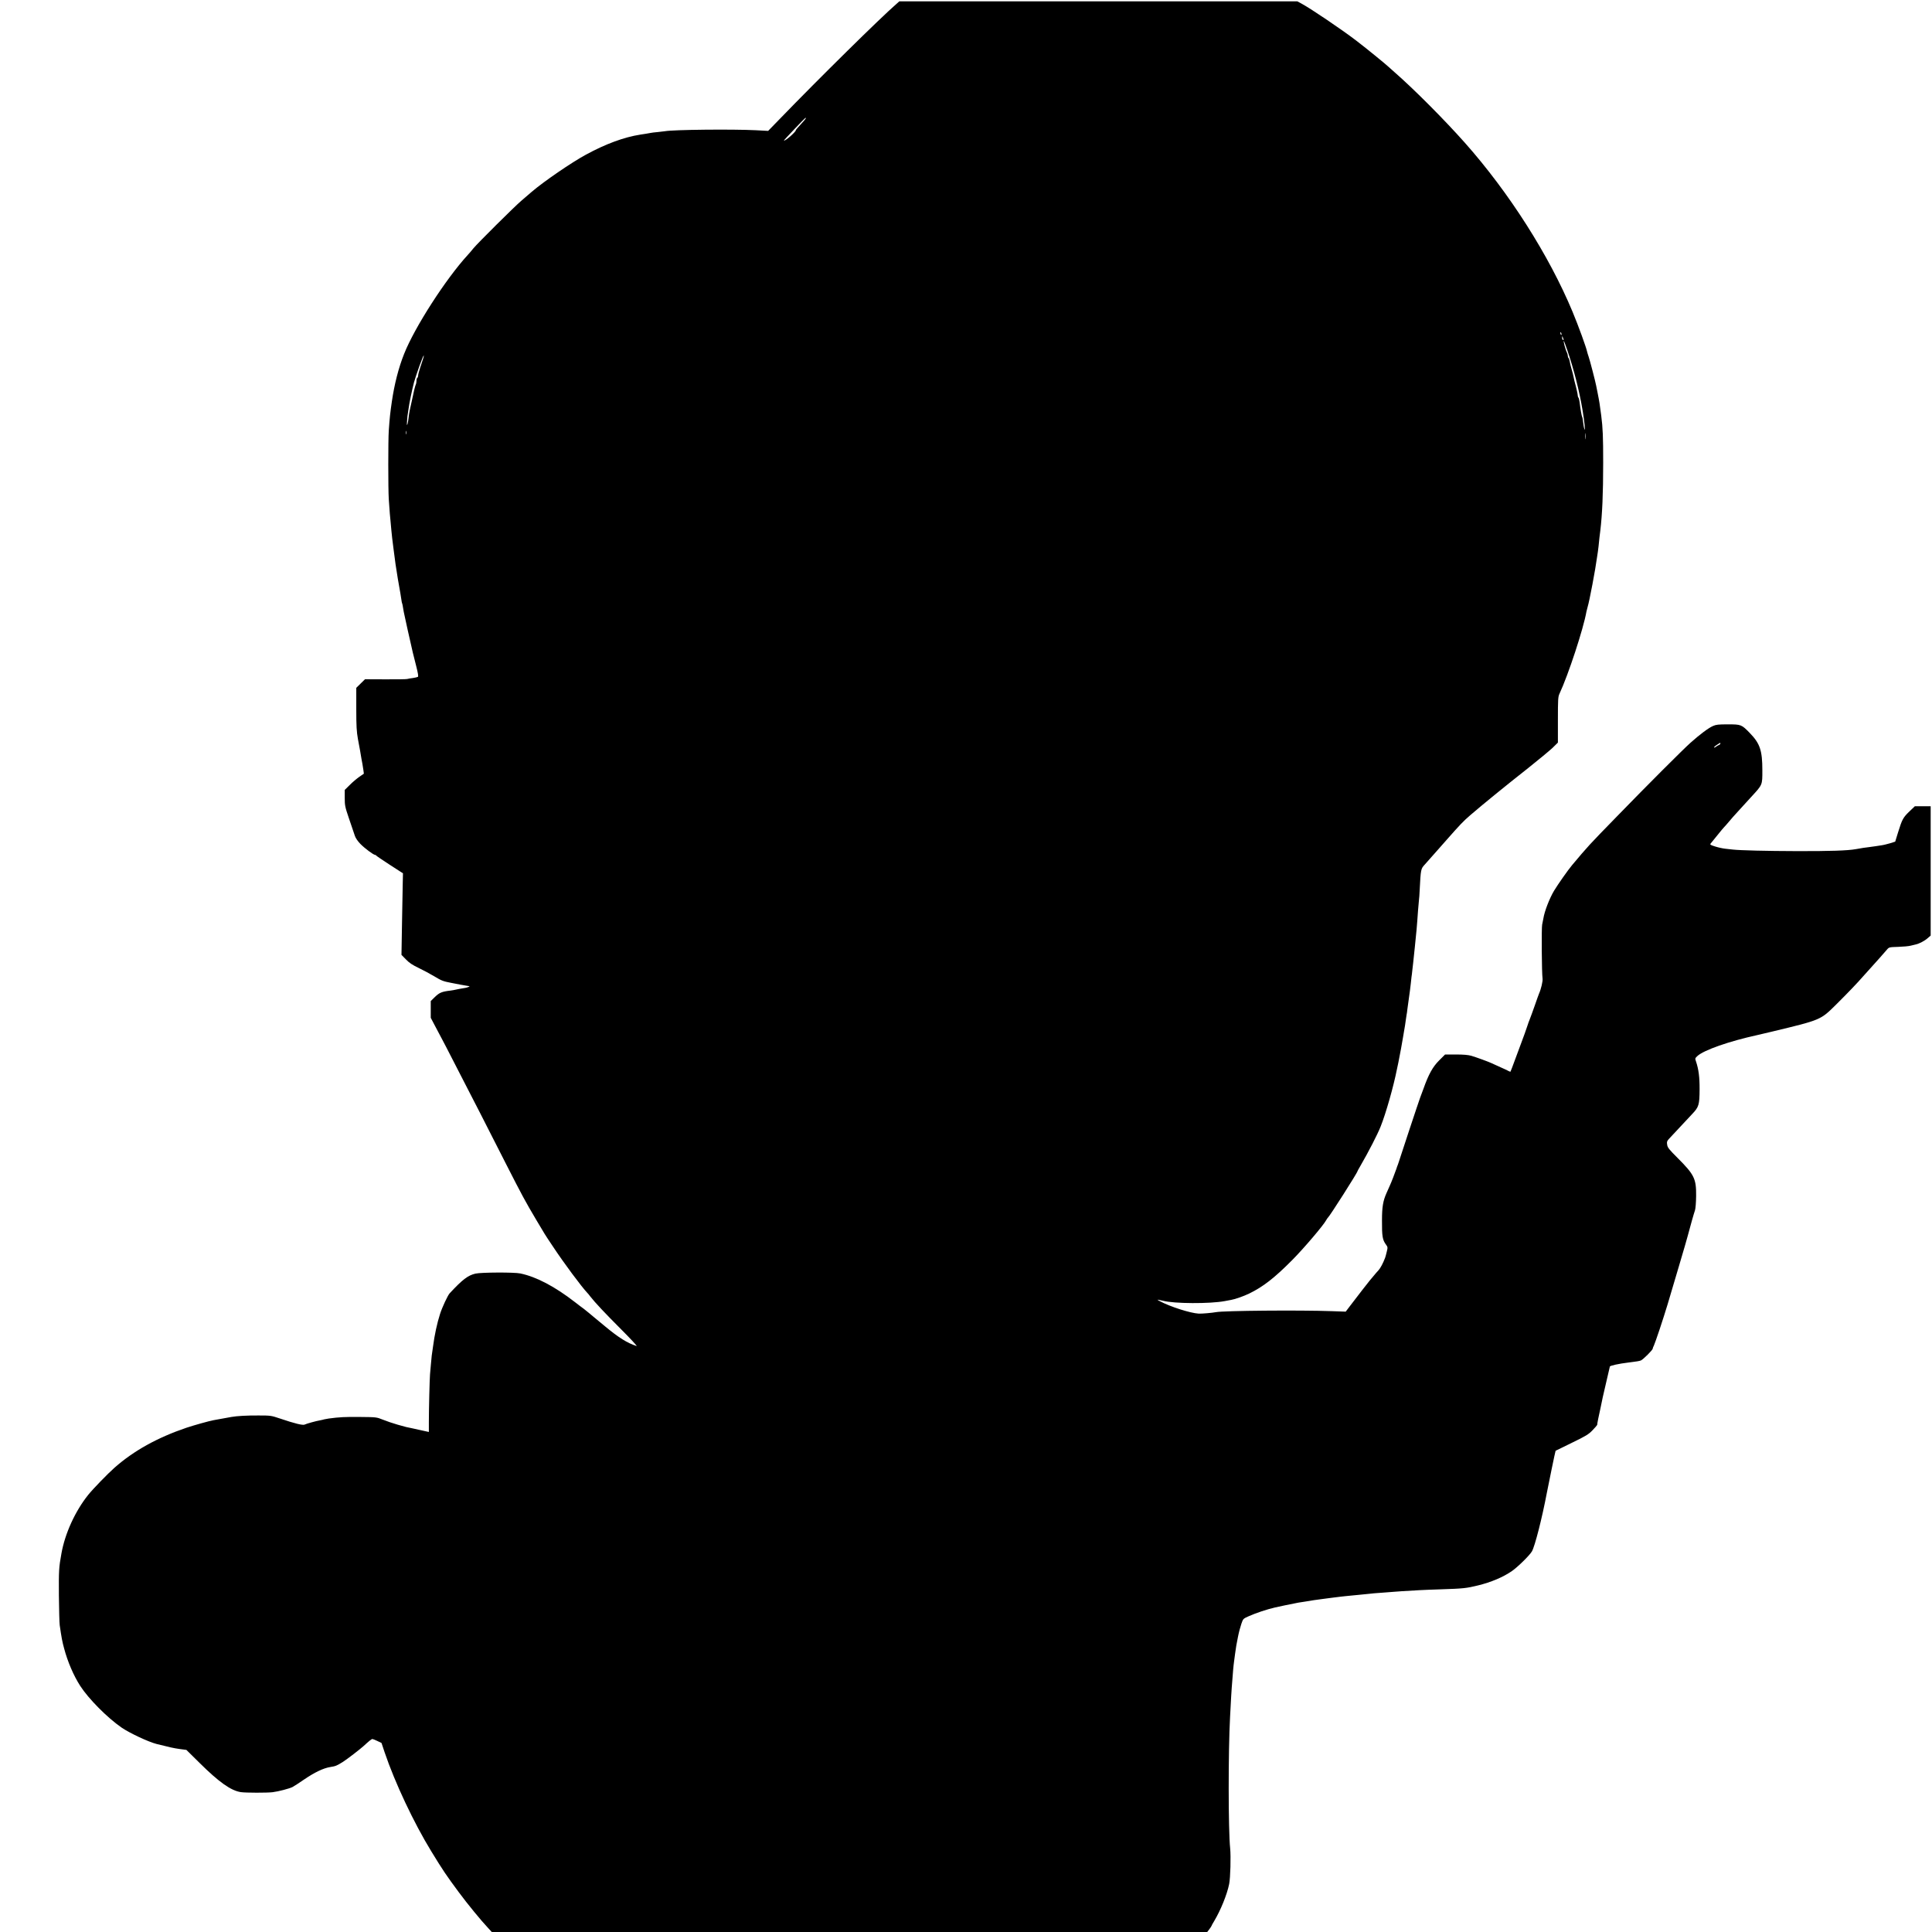
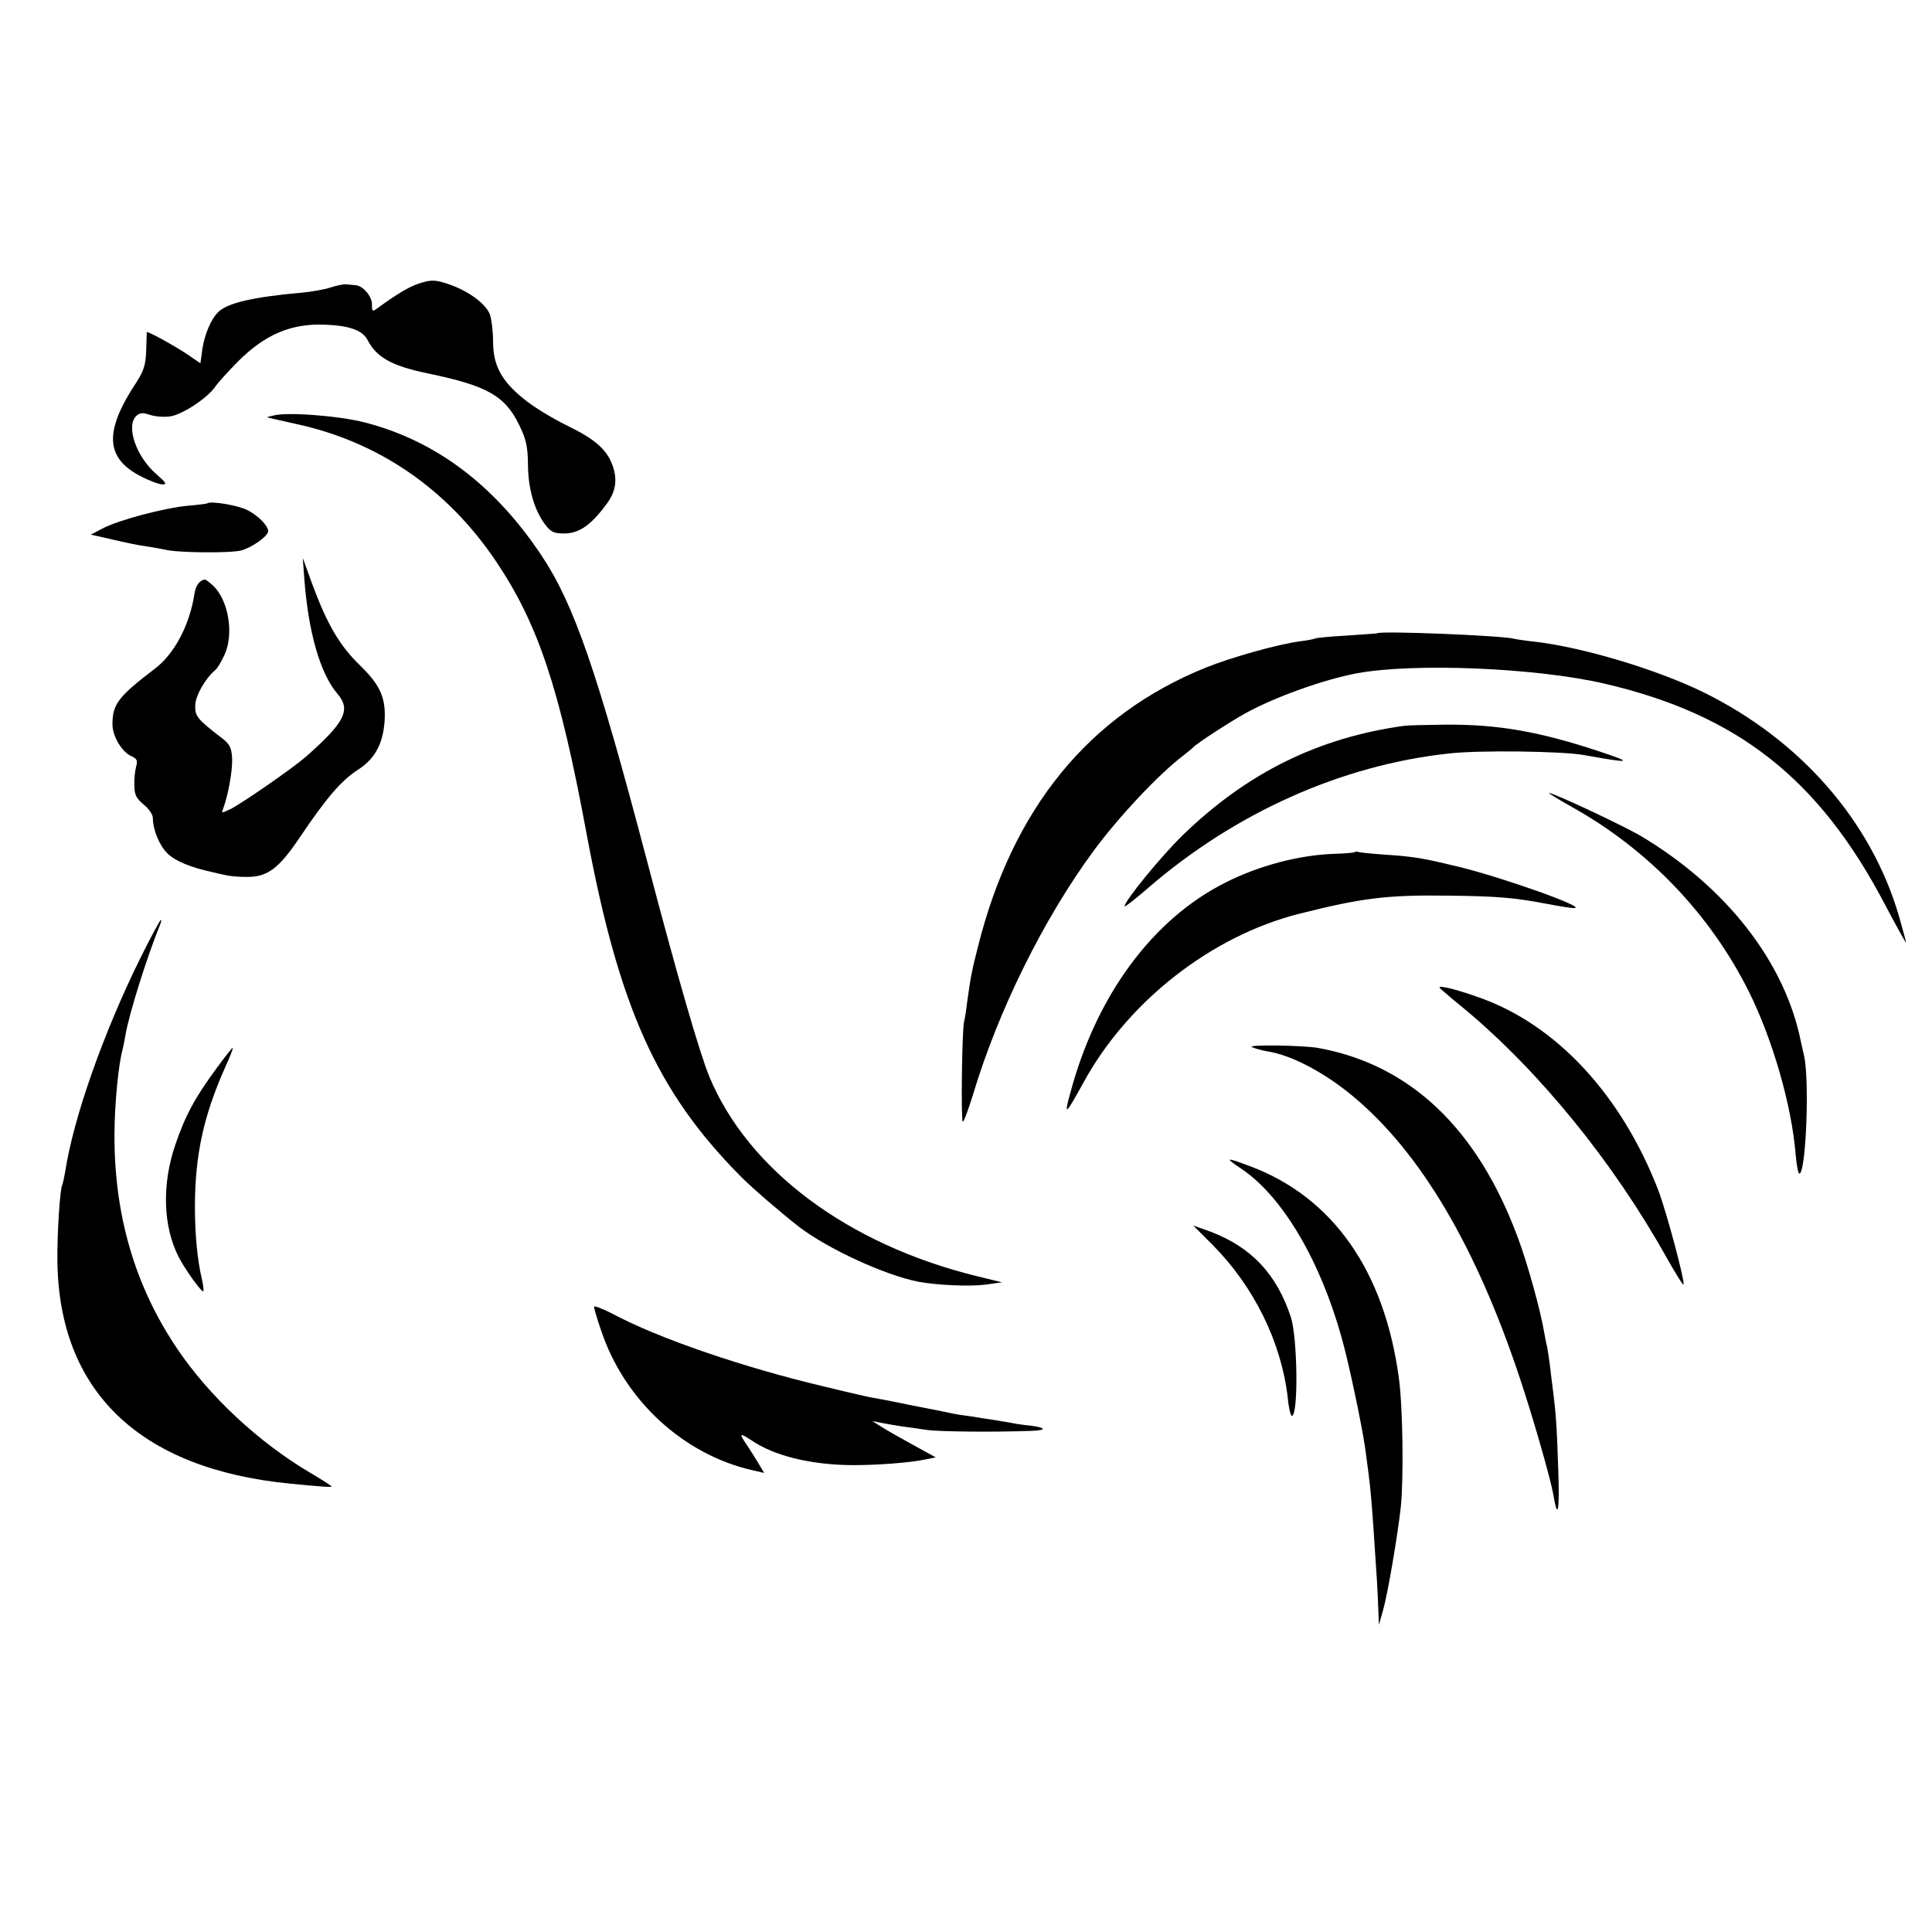
- <svg xmlns="http://www.w3.org/2000/svg" version="1.0" width="16pt" height="16pt" viewBox="0 0 16 16" preserveAspectRatio="xMidYMid meet">
-   <g transform="translate(0,16) scale(0.000683,-0.000683)" fill="#000000" stroke="none">
-     <path d="M10870 23379 c-204 -178 -941 -905 -1417 -1397 l-139 -143 -149 8 c-282 14 -1004 7 -1103 -12 -9 -1 -48 -6 -85 -10 -37 -3 -78 -8 -90 -11 -12 -2 -38 -7 -57 -10 -19 -3 -48 -7 -65 -10 -199 -31 -421 -113 -660 -243 -174 -94 -515 -328 -658 -451 -12 -10 -31 -27 -43 -37 -12 -10 -50 -43 -85 -73 -85 -73 -523 -508 -577 -573 -23 -29 -54 -65 -70 -82 -266 -290 -645 -878 -772 -1200 -68 -170 -118 -368 -149 -580 -20 -137 -26 -194 -37 -351 -8 -110 -8 -708 0 -829 11 -158 16 -227 21 -265 2 -19 7 -69 10 -110 3 -41 15 -142 26 -225 11 -82 22 -168 25 -190 5 -43 50 -313 59 -355 3 -14 8 -45 11 -70 3 -25 8 -48 10 -51 3 -5 6 -19 20 -104 4 -26 86 -391 100 -450 3 -11 7 -29 9 -40 3 -11 20 -81 39 -155 25 -97 31 -137 23 -141 -7 -4 -34 -10 -60 -14 -27 -3 -59 -9 -70 -12 -12 -3 -132 -5 -267 -4 l-244 1 -53 -52 -53 -52 0 -256 c0 -212 4 -274 20 -365 11 -60 23 -123 26 -140 10 -63 24 -141 29 -165 3 -14 8 -45 11 -70 l6 -45 -55 -38 c-30 -21 -83 -65 -116 -99 l-61 -60 0 -97 c0 -91 4 -109 49 -242 26 -79 51 -151 54 -159 3 -8 12 -35 20 -59 9 -27 34 -64 67 -98 52 -53 159 -133 179 -133 5 0 11 -3 13 -8 2 -4 75 -54 163 -111 l161 -104 -3 -136 c-1 -75 -5 -297 -9 -495 l-6 -358 54 -55 c40 -42 78 -67 153 -103 55 -26 142 -73 194 -104 82 -50 106 -59 195 -76 55 -11 111 -21 123 -24 11 -2 43 -8 69 -12 42 -6 45 -8 25 -15 -22 -9 -36 -12 -113 -24 -18 -3 -40 -8 -48 -10 -8 -2 -34 -7 -57 -10 -105 -12 -135 -25 -188 -76 l-52 -51 0 -101 0 -102 50 -95 c27 -52 64 -122 82 -155 18 -33 81 -154 140 -270 59 -115 142 -277 185 -360 73 -140 156 -303 452 -885 204 -400 235 -457 370 -685 111 -187 96 -164 203 -324 130 -197 349 -491 416 -561 8 -8 25 -28 37 -45 56 -72 180 -204 374 -398 115 -115 199 -206 187 -202 -113 36 -218 102 -384 240 -66 55 -129 106 -139 115 -11 8 -35 29 -55 46 -20 16 -48 39 -62 50 -15 10 -63 47 -107 81 -245 190 -468 307 -662 348 -75 16 -477 14 -546 -2 -91 -22 -156 -71 -312 -239 -23 -25 -90 -168 -116 -249 -36 -112 -67 -254 -86 -400 -6 -44 -13 -91 -15 -105 -2 -14 -6 -61 -10 -105 -4 -44 -8 -100 -11 -125 -5 -60 -14 -424 -14 -576 l0 -121 -82 18 c-46 11 -94 21 -108 24 -69 13 -93 19 -187 46 -57 16 -138 44 -180 61 -78 31 -79 31 -278 33 -180 2 -253 -2 -379 -19 -21 -3 -46 -8 -55 -10 -9 -3 -29 -8 -46 -11 -54 -9 -171 -42 -190 -52 -21 -12 -117 11 -300 73 -107 36 -114 37 -260 37 -141 1 -262 -6 -330 -18 -16 -3 -66 -12 -110 -20 -44 -8 -91 -16 -105 -19 -59 -11 -233 -60 -330 -92 -350 -119 -636 -277 -870 -483 -82 -72 -264 -260 -320 -330 -158 -197 -282 -468 -325 -711 -31 -170 -33 -207 -31 -510 2 -173 6 -335 10 -360 23 -157 30 -195 53 -280 43 -163 115 -330 195 -455 102 -158 328 -386 503 -507 97 -66 322 -172 423 -198 163 -41 207 -51 279 -61 l83 -11 160 -158 c236 -234 381 -336 500 -354 59 -9 320 -9 385 -1 73 9 205 44 242 63 18 9 79 49 137 89 131 89 235 139 319 153 67 10 82 17 157 64 54 35 201 148 250 192 67 62 95 84 106 84 5 0 33 -11 60 -24 l50 -24 38 -114 c125 -369 354 -855 565 -1199 141 -231 183 -293 335 -498 101 -137 274 -348 355 -433 l44 -48 4337 0 4338 0 26 34 c14 19 26 37 26 40 0 3 14 29 32 58 80 134 156 322 182 450 15 75 22 333 12 433 -23 217 -24 1178 -1 1595 12 223 17 320 20 350 18 234 19 248 29 325 4 28 9 68 12 90 11 81 16 112 35 205 10 52 29 123 41 157 21 61 22 62 87 91 92 41 222 84 321 107 28 7 215 46 240 50 14 3 34 7 45 9 11 2 40 7 65 10 25 3 56 8 70 11 26 5 64 11 135 20 22 3 56 7 75 10 19 2 54 7 78 10 23 3 59 7 80 10 35 4 78 9 195 20 28 3 73 7 100 10 105 11 146 15 227 20 47 4 105 8 130 10 41 4 109 8 315 20 39 2 153 7 255 10 275 9 310 13 450 47 160 39 307 101 413 175 72 50 214 190 242 238 36 62 124 408 181 710 20 104 103 508 106 510 2 1 91 45 198 97 171 83 202 102 250 152 30 31 55 60 56 64 1 20 19 109 40 202 12 58 25 119 28 135 3 17 24 106 46 199 22 93 40 171 40 172 0 11 108 35 225 49 105 13 128 17 151 25 26 10 144 127 144 144 0 6 6 23 14 37 7 15 38 102 69 195 80 243 100 310 232 759 31 105 64 219 75 255 11 36 26 90 34 120 32 122 76 277 88 310 7 20 13 94 14 174 2 210 -21 258 -226 463 -102 102 -120 124 -125 158 -6 35 -3 44 20 70 59 64 226 243 283 303 81 85 89 111 90 299 1 149 -12 245 -43 337 -13 38 -13 40 16 67 77 72 386 180 729 255 14 3 90 21 170 40 604 145 593 141 786 332 141 140 257 261 328 343 22 24 62 69 90 100 58 63 161 180 197 222 24 28 28 29 134 32 61 2 130 8 155 15 25 6 53 12 62 15 40 9 107 44 141 75 l37 32 0 784 0 784 -96 0 -96 0 -65 -62 c-77 -74 -89 -96 -137 -250 l-36 -117 -63 -20 c-34 -10 -82 -22 -107 -25 -25 -3 -54 -8 -65 -10 -11 -2 -46 -7 -79 -11 -61 -7 -77 -10 -163 -25 -101 -18 -312 -25 -713 -24 -373 1 -694 9 -780 19 -19 3 -60 7 -90 10 -30 3 -85 15 -123 27 -60 19 -66 23 -54 37 7 9 44 54 82 101 38 47 73 90 79 95 6 6 36 39 66 75 30 36 62 72 70 80 8 8 35 38 59 65 25 28 85 94 135 148 138 150 135 142 135 322 0 241 -28 325 -152 453 -100 103 -106 105 -267 105 -114 0 -142 -3 -180 -20 -55 -24 -160 -103 -272 -203 -91 -81 -530 -520 -893 -894 -345 -354 -344 -353 -544 -591 -51 -61 -168 -228 -218 -310 -55 -92 -116 -250 -129 -335 -3 -19 -10 -53 -15 -75 -9 -40 -5 -590 5 -655 4 -31 -17 -124 -44 -185 -5 -11 -27 -74 -50 -140 -23 -66 -51 -142 -62 -170 -11 -27 -21 -54 -22 -60 -2 -11 -73 -209 -86 -240 -5 -11 -34 -90 -65 -175 -31 -85 -58 -156 -60 -158 -1 -2 -11 1 -22 7 -10 6 -54 27 -98 46 -44 20 -93 42 -110 50 -43 20 -181 70 -244 89 -38 11 -95 16 -187 16 l-132 0 -71 -71 c-78 -77 -129 -169 -191 -344 -18 -49 -36 -99 -41 -110 -7 -15 -258 -773 -264 -795 -1 -3 -4 -12 -7 -20 -4 -8 -11 -28 -16 -45 -22 -62 -60 -162 -81 -207 -11 -27 -30 -67 -40 -90 -41 -92 -54 -167 -54 -328 -1 -197 6 -237 49 -296 21 -29 22 -33 9 -85 -7 -30 -16 -63 -20 -74 -25 -66 -57 -126 -80 -151 -15 -16 -44 -49 -64 -74 -20 -25 -39 -47 -42 -50 -6 -6 -157 -200 -238 -307 l-54 -71 -171 6 c-387 14 -1307 6 -1401 -12 -48 -9 -173 -20 -210 -18 -104 6 -346 84 -470 150 -37 20 -37 21 -10 16 17 -3 38 -8 47 -10 132 -36 569 -38 749 -4 30 6 66 13 80 15 49 9 146 43 215 76 169 82 308 190 524 408 139 140 379 422 411 483 6 12 15 25 19 28 20 14 360 548 360 565 0 2 15 30 34 62 103 178 208 383 246 478 65 162 158 491 199 700 6 28 13 61 16 75 13 61 55 288 59 320 3 19 7 46 10 60 7 36 17 99 22 140 2 19 6 46 9 60 3 14 8 45 10 70 3 25 7 54 9 65 2 12 7 48 11 80 4 33 9 69 11 80 2 11 6 48 10 83 3 35 7 72 9 83 2 11 7 48 10 82 3 34 8 73 10 87 3 25 12 106 20 190 3 25 7 65 9 90 3 25 8 79 12 120 3 41 7 91 9 110 2 19 6 76 9 125 4 50 9 106 11 125 3 19 7 75 9 124 13 251 14 257 60 307 22 25 68 76 101 114 33 37 65 73 70 79 6 6 46 52 89 101 174 197 204 229 295 308 161 138 406 338 704 573 122 97 252 205 290 240 l67 66 0 275 c0 250 2 280 19 317 108 231 291 790 327 996 3 14 9 39 14 55 23 74 95 456 116 614 2 19 6 46 9 60 4 24 11 88 19 171 2 19 7 55 10 80 24 200 35 453 35 825 0 313 -4 421 -24 575 -18 138 -21 159 -45 280 -6 30 -13 66 -16 80 -9 49 -75 303 -90 347 -9 25 -17 53 -19 62 -12 57 -107 318 -177 486 -285 684 -769 1445 -1306 2050 -247 278 -615 648 -852 855 -35 30 -68 60 -74 66 -32 31 -286 238 -397 322 -173 132 -543 382 -652 441 l-57 31 -2413 0 -2412 0 -35 -31z m-1100 -1388 c0 -5 -27 -37 -60 -72 -33 -35 -60 -67 -60 -71 0 -22 -134 -138 -145 -126 -3 3 255 274 263 277 1 1 2 -3 2 -8z m9163 -2611 c3 -11 1 -18 -4 -14 -5 3 -9 12 -9 20 0 20 7 17 13 -6z m26 -73 c1 -5 -3 -5 -9 -2 -5 3 -10 16 -9 28 0 21 1 21 9 2 5 -11 9 -24 9 -28z m45 -127 c80 -234 146 -494 185 -728 24 -139 36 -272 22 -228 -6 16 -12 53 -15 82 -3 30 -8 59 -12 65 -6 11 -20 88 -31 179 -3 25 -9 49 -14 55 -5 5 -9 19 -9 30 0 12 -10 57 -21 101 -12 43 -25 97 -29 119 -4 22 -15 65 -24 95 -9 30 -19 71 -22 90 -3 19 -9 39 -15 45 -5 5 -9 17 -9 27 0 10 -4 26 -9 36 -21 42 -51 156 -37 141 2 -2 20 -51 40 -109z m-13873 -102 c-6 -18 -22 -67 -36 -109 -14 -41 -25 -85 -25 -97 0 -11 -4 -24 -10 -27 -5 -3 -10 -19 -10 -36 0 -16 -4 -37 -9 -47 -8 -16 -26 -91 -51 -212 -6 -30 -16 -75 -22 -100 -5 -25 -12 -65 -14 -90 -2 -25 -8 -58 -13 -75 -8 -23 -9 -15 -5 40 2 39 7 77 9 85 2 8 6 35 9 60 7 59 41 225 66 320 23 85 112 332 118 325 2 -2 -1 -18 -7 -37z m-204 -915 c-3 -10 -5 -2 -5 17 0 19 2 27 5 18 2 -10 2 -26 0 -35z m14300 -55 c-2 -18 -4 -6 -4 27 0 33 2 48 4 33 2 -15 2 -42 0 -60z m1633 -3698 c0 -6 -8 -13 -17 -17 -10 -3 -26 -13 -36 -21 -9 -8 -20 -13 -23 -9 -3 3 11 17 33 31 45 29 43 29 43 16z" />
+ <svg xmlns="http://www.w3.org/2000/svg" version="1.0" width="670pt" height="670pt" viewBox="0 0 670 670" preserveAspectRatio="xMidYMid meet">
+   <g transform="translate(0,670) scale(0.1,-0.1)" fill="#000000" stroke="none">
+     <path d="M1448 5715 c-30 -10 -75 -37 -135 -81 -22 -16 -23 -16 -23 10 0 29 -31 65 -57 67 -10 1 -25 2 -33 3 -8 1 -32 -4 -54 -11 -21 -7 -66 -15 -100 -18 -169 -15 -259 -36 -290 -68 -24 -24 -46 -75 -54 -126 l-7 -51 -45 31 c-45 30 -139 82 -141 77 0 -2 -1 -30 -2 -64 -2 -50 -8 -69 -34 -110 -113 -170 -108 -263 16 -326 30 -16 64 -28 75 -28 16 0 11 7 -21 35 -70 60 -107 166 -71 202 13 12 22 13 49 4 19 -6 50 -8 69 -5 42 6 127 62 155 101 10 15 47 56 81 90 94 94 185 132 302 127 84 -3 129 -20 146 -52 32 -62 85 -91 210 -117 207 -43 268 -78 317 -180 24 -49 29 -74 30 -135 0 -84 22 -158 58 -207 21 -28 31 -33 67 -33 51 0 92 27 146 100 33 43 40 85 23 134 -20 57 -61 93 -160 141 -49 24 -117 65 -149 92 -77 62 -106 116 -106 198 0 34 -5 76 -11 94 -13 36 -71 80 -139 104 -51 18 -66 18 -112 2z" />
+     <path d="M948 5259 l-23 -6 25 -6 c14 -3 50 -11 80 -18 284 -62 521 -225 689 -474 147 -218 221 -439 315 -945 112 -602 243 -894 531 -1186 41 -42 139 -126 205 -178 101 -77 298 -168 415 -191 65 -12 177 -17 232 -10 l58 8 -90 22 c-445 110 -790 367 -925 691 -34 83 -109 341 -215 744 -175 666 -255 896 -368 1065 -163 244 -367 397 -612 460 -89 23 -269 37 -317 24z" />
+     <path d="M718 4954 c-2 -1 -32 -5 -68 -8 -82 -8 -237 -49 -293 -78 l-42 -22 75 -17 c41 -10 95 -21 120 -24 25 -4 53 -9 62 -11 38 -11 225 -13 264 -3 38 10 94 50 94 67 0 19 -35 54 -72 73 -33 17 -130 33 -140 23z" />
+     <path d="M1055 4697 c14 -189 55 -333 116 -404 47 -55 24 -99 -111 -218 -45 -39 -215 -157 -259 -180 -33 -16 -34 -16 -27 1 17 45 33 133 31 174 -2 37 -8 49 -35 70 -86 66 -94 76 -93 114 1 34 35 93 69 122 8 6 22 30 33 54 33 73 13 189 -40 239 -12 11 -25 21 -28 21 -18 -1 -33 -21 -37 -51 -16 -106 -70 -208 -137 -258 -127 -97 -147 -123 -147 -193 0 -41 32 -95 65 -110 20 -9 23 -15 17 -37 -4 -14 -7 -44 -6 -65 0 -31 6 -44 32 -66 18 -14 32 -35 32 -46 0 -41 22 -95 51 -124 27 -26 79 -48 158 -65 11 -3 31 -7 44 -10 12 -3 43 -6 68 -6 75 -2 115 27 190 139 91 135 143 196 201 233 59 38 87 91 92 172 4 78 -16 122 -87 191 -69 67 -112 140 -164 280 l-33 91 5 -68z" />
+     <path d="M4777 4504 c-1 -1 -49 -4 -105 -8 -57 -3 -107 -8 -110 -10 -4 -2 -28 -7 -54 -10 -79 -11 -233 -54 -326 -91 -406 -164 -671 -489 -791 -970 -21 -82 -25 -104 -37 -190 -3 -27 -8 -59 -11 -70 -7 -36 -11 -345 -4 -345 4 0 19 42 35 93 88 294 246 612 419 847 88 119 226 266 312 331 17 13 32 26 35 29 9 11 124 86 180 117 102 56 269 116 385 138 199 37 625 19 860 -36 460 -107 743 -329 972 -766 40 -76 73 -135 73 -132 0 4 -11 44 -24 90 -96 331 -342 613 -680 779 -162 79 -419 156 -586 175 -30 3 -62 8 -70 10 -41 11 -462 28 -473 19z" />
+     <path d="M4870 4183 c-298 -41 -546 -163 -770 -381 -72 -70 -200 -226 -200 -245 0 -4 37 25 82 64 302 261 671 426 1043 466 104 12 390 8 465 -5 167 -30 177 -28 60 11 -211 70 -353 95 -535 94 -66 -1 -131 -2 -145 -4z" />
+     <path d="M5452 3901 c265 -148 478 -371 612 -638 82 -164 149 -394 163 -565 3 -38 9 -68 13 -68 23 0 36 326 16 410 -3 14 -8 36 -11 49 -55 274 -258 535 -555 712 -63 37 -302 149 -318 149 -4 0 32 -22 80 -49z" />
+     <path d="M4698 3745 c-2 -2 -33 -5 -70 -6 -123 -4 -262 -41 -377 -99 -254 -127 -450 -393 -540 -733 -22 -79 -16 -75 47 40 154 281 443 507 747 584 218 55 306 66 518 63 171 -2 230 -7 344 -29 43 -8 85 -15 93 -14 43 2 -246 105 -401 143 -125 30 -151 35 -254 42 -44 3 -85 7 -92 9 -6 2 -13 2 -15 0z" />
+     <path d="M487 3378 c-129 -261 -233 -557 -261 -742 -4 -21 -8 -41 -10 -45 -8 -13 -18 -169 -17 -263 5 -453 285 -722 806 -773 111 -11 145 -13 145 -10 0 2 -31 22 -70 45 -181 106 -355 268 -467 435 -146 217 -217 463 -216 740 0 104 14 245 28 295 2 8 7 31 10 50 12 72 74 270 120 383 4 9 5 17 3 17 -3 0 -35 -60 -71 -132z" />
+     <path d="M5000 3267 c8 -7 44 -38 80 -67 261 -218 516 -532 700 -862 30 -53 56 -95 58 -93 7 7 -58 250 -87 327 -128 331 -354 575 -622 669 -44 16 -95 31 -112 34 -28 5 -30 4 -17 -8z" />
+     <path d="M4341 3069 c8 -4 32 -11 54 -15 85 -13 201 -75 301 -159 232 -195 423 -519 574 -972 49 -147 107 -351 117 -407 15 -91 22 -57 17 84 -5 153 -8 196 -18 275 -3 22 -8 63 -11 90 -4 28 -8 57 -10 65 -2 8 -7 31 -10 50 -13 77 -58 240 -92 330 -140 377 -374 599 -693 656 -54 9 -243 12 -229 3z" />
+     <path d="M750 2994 c-75 -102 -108 -164 -142 -264 -47 -137 -43 -283 12 -390 22 -43 80 -123 85 -118 2 2 0 21 -5 43 -16 67 -24 156 -24 250 0 178 30 316 105 484 16 35 28 65 26 67 -1 2 -27 -31 -57 -72z" />
+     <path d="M4306 2646 c141 -95 272 -316 347 -586 25 -88 69 -299 81 -380 20 -147 21 -149 41 -460 2 -30 4 -77 5 -105 l2 -50 14 50 c17 59 51 261 62 360 10 101 7 346 -7 447 -50 370 -228 625 -514 733 -88 33 -92 32 -31 -9z" />
+     <path d="M4205 2383 c144 -145 239 -338 261 -532 3 -34 10 -61 14 -61 23 0 20 267 -3 341 -49 150 -137 244 -280 298 l-59 21 67 -67z" />
+     <path d="M2060 2168 c0 -5 11 -43 25 -83 81 -242 286 -430 526 -484 l39 -9 -22 37 c-12 20 -30 48 -40 63 -26 38 -23 40 18 13 79 -54 206 -85 351 -86 84 0 198 8 253 20 l35 7 -80 44 c-44 24 -93 52 -110 63 l-30 19 35 -7 c19 -4 51 -9 70 -12 19 -2 58 -8 85 -12 44 -6 232 -8 364 -3 52 2 49 11 -5 18 -22 2 -50 6 -64 9 -14 3 -43 7 -65 11 -22 3 -53 8 -70 11 -16 2 -39 6 -50 7 -11 2 -33 6 -50 10 -16 3 -41 8 -55 11 -14 3 -59 11 -100 20 -41 8 -86 17 -100 19 -14 3 -34 7 -45 10 -11 2 -60 14 -110 26 -285 67 -580 168 -741 254 -35 18 -64 29 -64 24z" />
  </g>
</svg>
